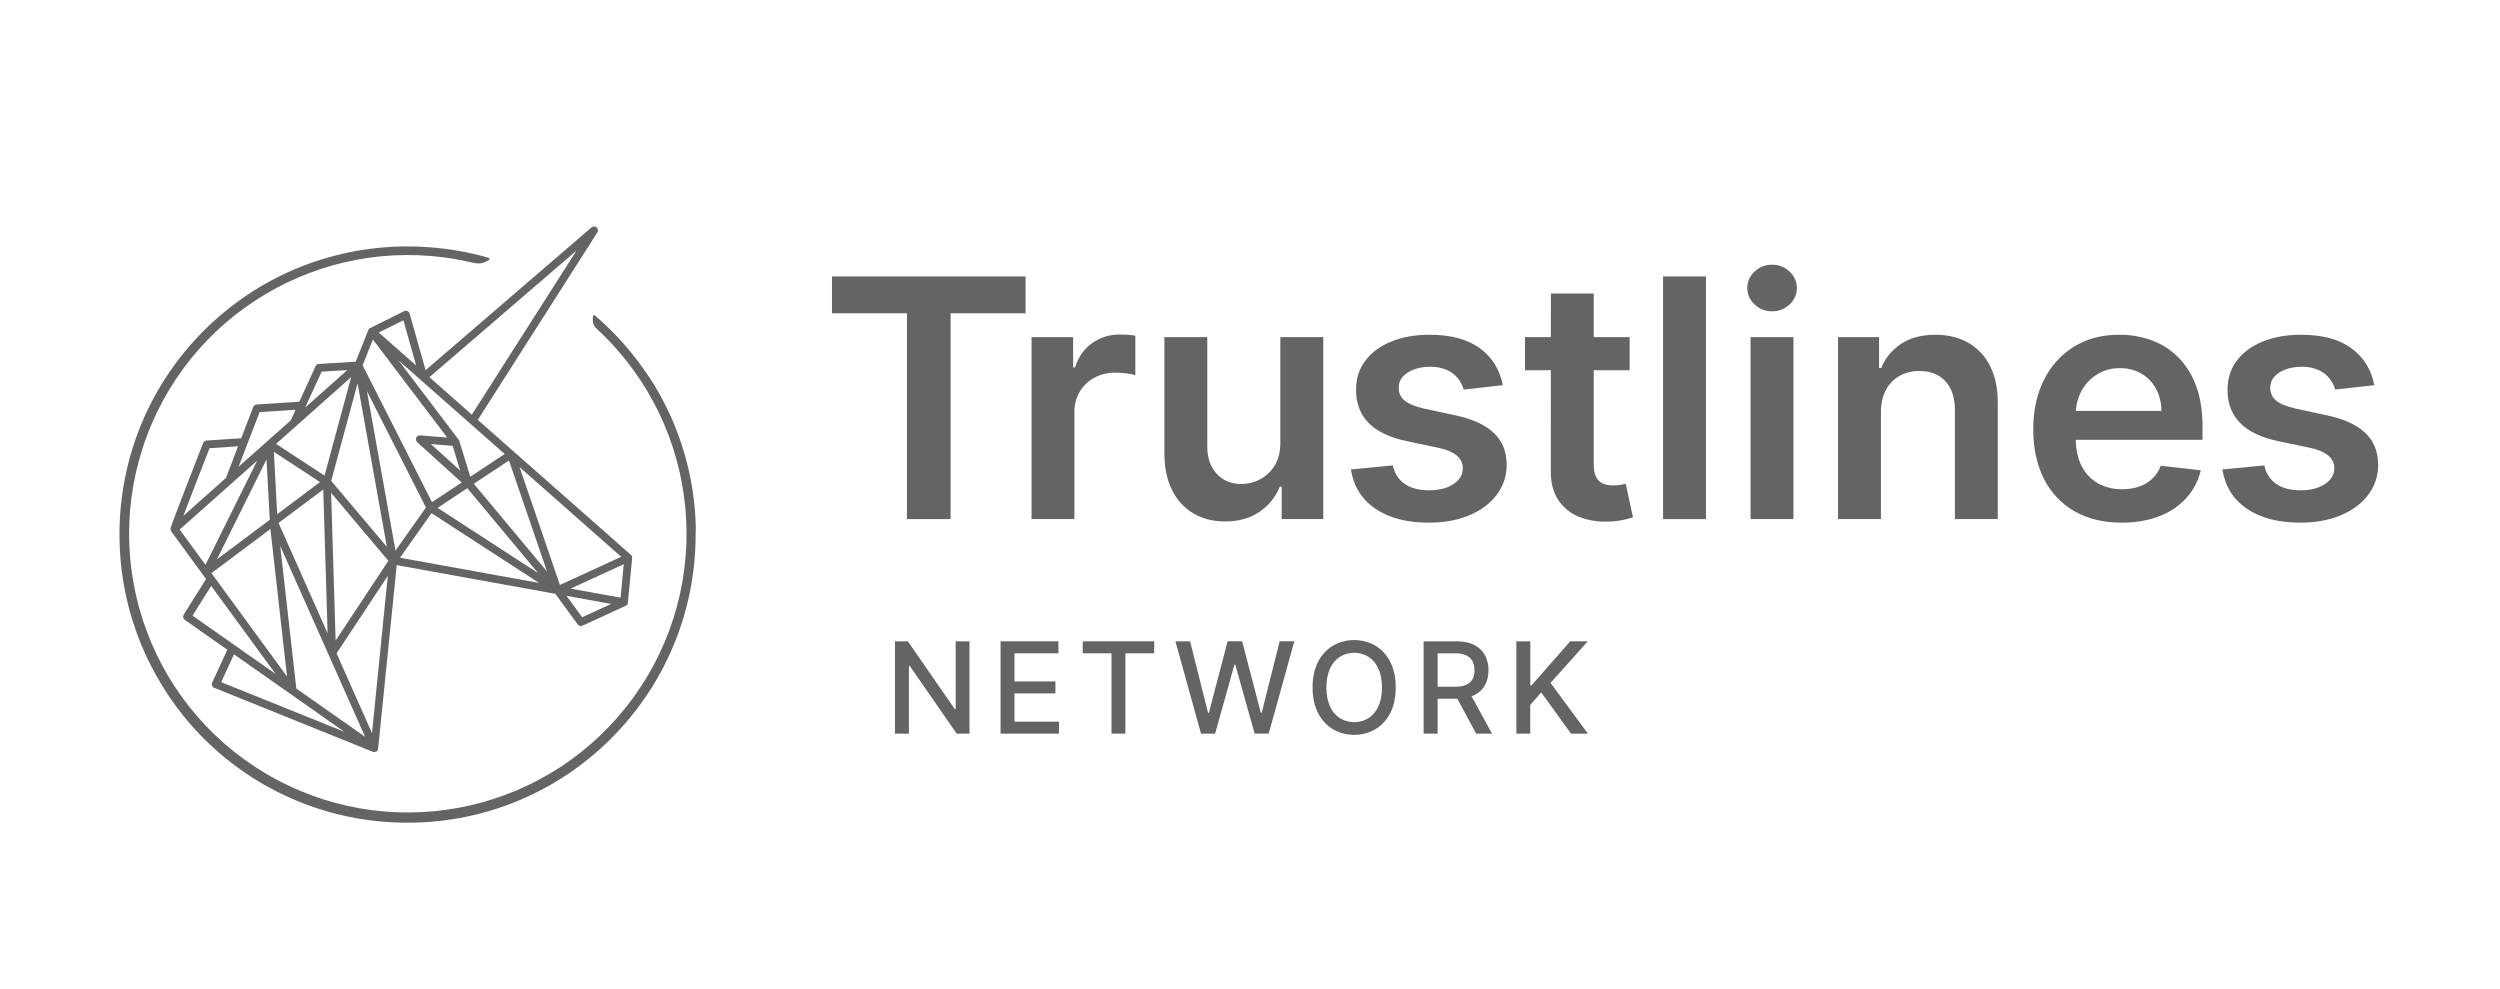
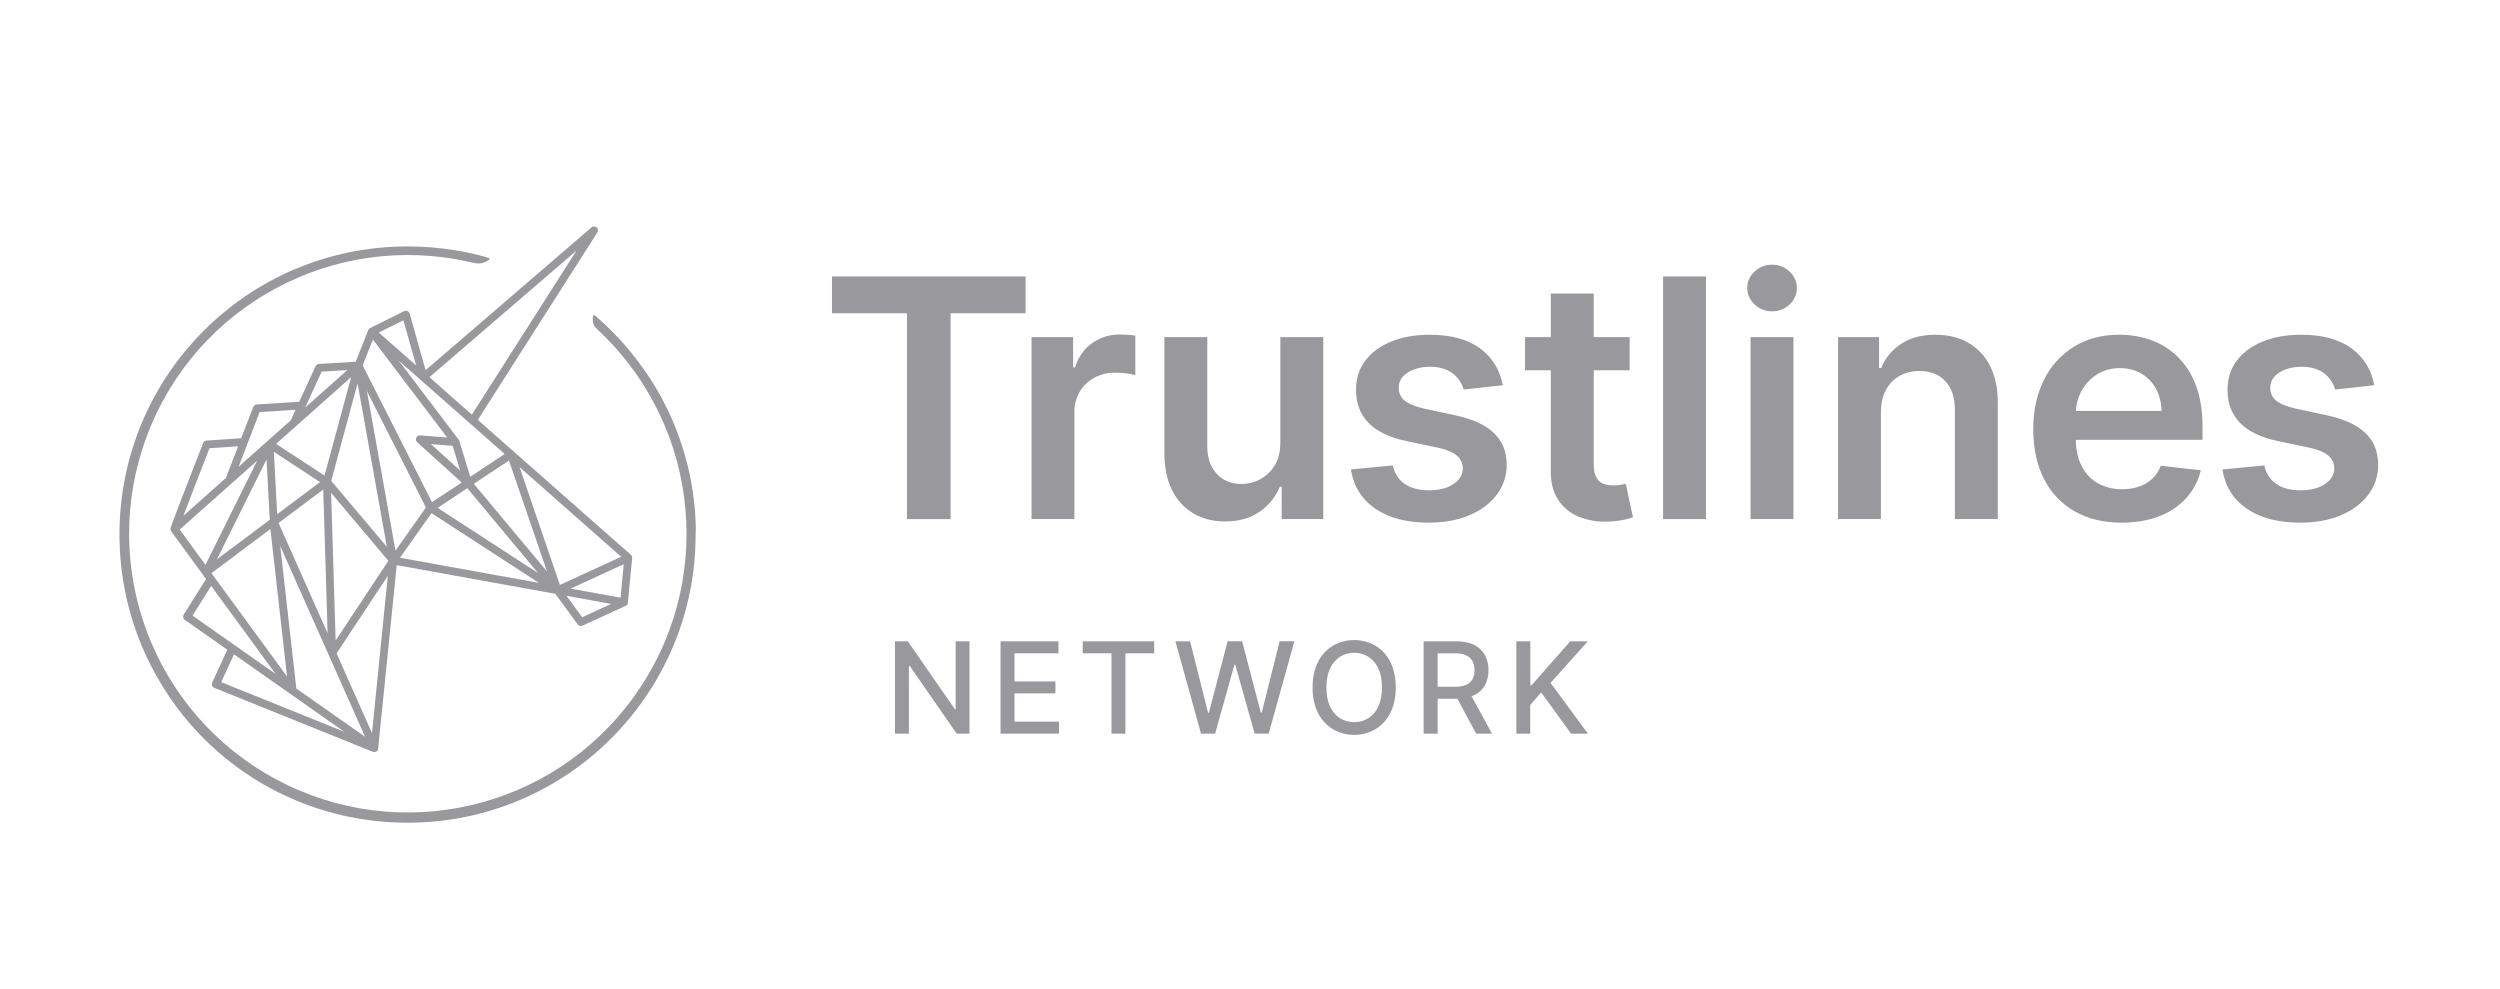
<svg xmlns="http://www.w3.org/2000/svg" viewBox="0 0 2150 850">
  <defs>
-     <style>.cls-1{fill:#646464;}</style>
+     <style>.cls-1{fill:#98989d;}</style>
  </defs>
  <g id="Layer_10" data-name="Layer 10">
    <path class="cls-1" d="M598.38,453.48v-.17c0-2.05-.13-4.09-.23-6.08v-.33c-.1-1.92-.22-3.86-.38-5.95l0-.4c-.14-1.83-.31-3.74-.51-5.81l-.05-.5q-.3-2.85-.65-5.69l-.07-.57c-.25-1.88-.51-3.75-.78-5.56l-.1-.67c-.28-1.83-.59-3.65-.91-5.46l-.11-.69q-.49-2.7-1-5.37l-.15-.76c-.36-1.77-.75-3.53-1.15-5.28l-.17-.76q-.62-2.64-1.29-5.26l-.18-.69q-.67-2.61-1.41-5.21l-.21-.74c-.49-1.72-1-3.44-1.53-5.14l-.22-.72c-.58-1.85-1.12-3.51-1.65-5.07l-.26-.77c-.56-1.66-1.15-3.33-1.75-5l-.27-.72q-.91-2.5-1.89-5l-.27-.66c-.67-1.69-1.35-3.35-2-4.92l-.3-.72q-1-2.44-2.14-4.88l-.27-.6c-.74-1.64-1.5-3.26-2.28-4.88l-.27-.56c-.79-1.63-1.59-3.25-2.42-4.85l-.26-.51q-1.24-2.42-2.53-4.81l-.3-.53q-1.29-2.38-2.65-4.75l-.24-.42q-1.38-2.39-2.81-4.75l-.23-.38q-1.47-2.4-3-4.75l-.11-.18c-1-1.61-2.1-3.22-3.17-4.81L556,321c-1.17-1.72-2.23-3.25-3.23-4.65l-.07-.1a.28.28,0,0,0-.07-.09c-1.1-1.55-2.21-3.07-3.34-4.59l-.16-.21q-1.67-2.22-3.37-4.4l-.3-.39c-1.15-1.45-2.31-2.9-3.49-4.33l-.23-.28c-1.16-1.41-2.35-2.8-3.54-4.18l-.35-.42q-1.75-2-3.54-4l-.45-.51c-1.19-1.3-2.38-2.58-3.6-3.86l-.48-.5q-1.8-1.89-3.64-3.73l-.56-.57c-1.31-1.31-2.64-2.61-4-3.9a.46.46,0,0,0-.07-.07c-3.13-3-6.5-6-10-9a1,1,0,0,0-1-.16,1,1,0,0,0-.59.8c-.71,7.18,1.15,8.93,5.23,12.76l1.05,1a239.68,239.68,0,1,1-112.38-60.32c6.94,1.57,10.42,2.36,16.73-1.78a1,1,0,0,0,.42-1,1,1,0,0,0-.68-.77c-4.68-1.37-9.31-2.59-13.75-3.62l-.16,0c-1.86-.43-3.77-.84-5.85-1.27l-.21,0c-1.74-.36-3.67-.73-5.87-1.13l-.19,0c-2-.35-4-.69-5.94-1l-.2,0c-1.91-.29-3.94-.57-6-.84l-.13,0c-2.08-.26-4.14-.49-6.11-.69h-.14c-1.8-.19-3.77-.37-6.22-.56-6.28-.48-12.69-.72-19.06-.72-2.27,0-4.36,0-6.4.08s-4.32.14-6.37.24-4.17.24-6.31.4-4.1.34-6.28.56-4.14.45-6.22.71-4.13.55-6.19.87c-2.27.35-4.28.68-6.13,1-2.06.37-4.1.76-6.07,1.17s-4.07.86-6,1.31-4,.94-6,1.46-4,1-5.91,1.6-3.78,1.1-5.81,1.72l-.05,0c-1.8.56-3.7,1.17-5.79,1.88s-3.88,1.34-5.73,2-3.68,1.38-5.66,2.15-3.82,1.54-5.6,2.29l-.06,0c-1.82.76-3.66,1.57-5.47,2.39s-3.7,1.7-5.45,2.55-3.67,1.79-5.38,2.67c-3.46,1.77-7,3.7-10.55,5.73-1.66,1-3.38,2-5.11,3l0,0c-1.74,1.05-3.43,2.11-5,3.13l0,0a252.7,252.7,0,0,0-24.08,17.56c-1.64,1.36-3.13,2.62-4.55,3.85s-3,2.59-4.45,3.94c-5.83,5.31-11.49,11-16.82,16.83-1.3,1.42-2.62,2.92-3.95,4.45-1.2,1.38-2.45,2.86-3.81,4.5l0,0a249.41,249.41,0,0,0-17.56,24.08c-1.09,1.69-2.15,3.4-3.16,5.07l0,0c-1,1.74-2.07,3.46-3,5.11-2,3.48-3.93,7-5.72,10.54-.94,1.83-1.84,3.64-2.68,5.39s-1.71,3.59-2.55,5.45-1.63,3.66-2.39,5.46l0,.07c-.84,2-1.59,3.82-2.29,5.59s-1.46,3.78-2.15,5.67-1.38,3.83-2,5.73-1.31,3.95-1.88,5.79c-.62,2-1.21,4-1.74,5.86s-1,3.79-1.6,5.91-1,4-1.46,6-.91,4.06-1.31,6-.79,4-1.17,6.08-.69,4-1,6.13v0c-.29,1.93-.57,3.94-.86,6.15-.25,2-.49,4.09-.71,6.23s-.39,4.16-.56,6.28-.3,4.31-.39,6.31-.19,4.23-.25,6.36-.08,4.12-.08,6.4,0,4.37.08,6.4.14,4.27.25,6.36.22,4.09.39,6.32.35,4.2.56,6.27.46,4.24.71,6.23c.29,2.19.57,4.2.86,6.15v0c.33,2.19.67,4.19,1,6.13s.77,4.12,1.16,6.05v0c.4,1.93.84,4,1.31,6,.44,1.91.92,3.86,1.46,6s1.08,4.07,1.6,5.91,1.12,3.84,1.74,5.85c.57,1.84,1.19,3.73,1.88,5.79.64,1.9,1.32,3.83,2,5.73s1.42,3.81,2.15,5.67c1.43,3.63,3,7.35,4.69,11.06a.14.14,0,0,0,0,.06c1.63,3.6,3.38,7.23,5.2,10.79l0,.06c2.7,5.28,5.64,10.54,8.74,15.64l0,.05c1,1.69,2.09,3.39,3.16,5.07A249.35,249.35,0,0,0,163,622c1.28,1.47,2.59,3,3.9,4.4l.05.06a251,251,0,0,0,21.27,20.76c1.46,1.27,3,2.56,4.55,3.85a249.41,249.41,0,0,0,24.08,17.56l0,0c3.23,2.08,6.63,4.15,10.11,6.15l.07,0c3.59,2,7.13,4,10.54,5.72,1.76.9,3.55,1.79,5.31,2.63l.08,0c1.78.86,3.61,1.71,5.45,2.54,1.6.73,3.31,1.48,5.53,2.43,2,.83,3.8,1.58,5.6,2.28s3.57,1.38,5.66,2.16c1.94.7,3.87,1.38,5.73,2s3.87,1.29,5.79,1.88l.05,0c2.06.64,4,1.2,5.81,1.72s4,1.11,5.91,1.61,4.07,1,6,1.45,3.94.89,6,1.32c1.85.38,3.84.76,6.09,1.16,2,.36,4.1.71,6.13,1s4,.58,6.18.86,4.31.52,6.22.71c2.15.22,4.26.41,6.28.56,2.25.17,4.31.3,6.31.4s4.23.19,6.37.24,4.2.08,6.4.08,4.33,0,6.39-.08,4.29-.13,6.36-.24,4.07-.23,6.32-.4c2-.15,4.12-.34,6.27-.56,1.91-.19,3.95-.42,6.23-.71s4.22-.57,6.15-.86h0c2.05-.32,4.11-.66,6.13-1,2.25-.4,4.23-.78,6.08-1.16,2.33-.48,4.24-.9,6-1.32s3.88-.91,6-1.45c1.93-.5,3.91-1,5.91-1.61,1.83-.51,3.74-1.08,5.86-1.74,1.9-.59,3.85-1.22,5.79-1.88s3.77-1.3,5.73-2,3.93-1.47,5.66-2.15,3.62-1.45,5.6-2.29c2.22-.94,3.92-1.69,5.52-2.42,3.63-1.64,7.28-3.4,10.84-5.22,7.09-3.63,14.07-7.65,20.77-11.94,1.6-1,3.28-2.13,5-3.28a249.67,249.67,0,0,0,23.59-18.09l0,0c1.45-1.26,3-2.58,4.45-3.94l0-.06c1.37-1.24,2.77-2.55,4.3-4s2.87-2.77,4.26-4.16c1.54-1.54,2.9-2.94,4.15-4.25,2.74-2.87,5.43-5.83,8-8.81,1.3-1.5,2.6-3,3.84-4.54a251,251,0,0,0,17.56-24.08c4.3-6.7,8.31-13.68,11.94-20.76l0-.06c1.84-3.6,3.59-7.23,5.2-10.79a.08.08,0,0,1,0,0c1.65-3.67,3.23-7.39,4.68-11.07.73-1.84,1.45-3.75,2.16-5.67s1.36-3.8,2-5.73,1.3-3.91,1.89-5.79,1.2-4,1.74-5.85,1.09-3.94,1.59-5.91,1-3.83,1.47-6,.91-4.07,1.31-6v0c.4-1.94.79-4,1.17-6.05s.71-4.16,1-6.13v0c.29-1.9.58-3.92.86-6.15.26-2,.49-4,.72-6.23s.4-4.27.55-6.27.3-4.25.4-6.32.19-4.18.25-6.36.08-4.22.08-6.4S598.43,455.51,598.38,453.48Z" />
    <path class="cls-1" d="M543.65,479.88a4,4,0,0,0,0-.49c0-.08,0-.17,0-.26a4.07,4.07,0,0,0-.14-.51c0-.07,0-.14-.06-.19l0-.11a1.92,1.92,0,0,0-.18-.31l-.06-.1-.08-.14a3.35,3.35,0,0,0-.47-.52v0L410.91,361.09l102.81-161.2a3.36,3.36,0,0,0-5-4.36L366,318.35l-13.71-48.67a3.36,3.36,0,0,0-4.74-2.1l-29.21,14.56-.07,0-.13.08-.17.11a1.23,1.23,0,0,0-.22.15l-.1.08a1.72,1.72,0,0,0-.18.16l-.08.08-.13.14a.82.82,0,0,0-.12.16l-.17.23a.8.8,0,0,0-.09.14,1.25,1.25,0,0,0-.11.23l0,.06-.07.14-10.8,27.17L274.23,313a3.4,3.4,0,0,0-2.86,2c-.68,1.48-6.86,14.82-14,30.49l-36.65,2.36a3.36,3.36,0,0,0-2.92,2.14c-.42,1.1-5.21,13.48-10.38,26.9l-29.8,2A3.39,3.39,0,0,0,174.7,381c-6.08,15.57-26.06,66.81-27.87,72.8l-.08.31a1.69,1.69,0,0,0-.05.24c0,.13,0,.26,0,.43v.09a3.28,3.28,0,0,0,0,.52.53.53,0,0,0,0,.12,3.78,3.78,0,0,0,.13.47,1.42,1.42,0,0,0,0,.16c.05.12.11.23.17.35a2.25,2.25,0,0,0,.12.21l0,.06.08.13,30,41.12-19.2,30.53a3.36,3.36,0,0,0,.91,4.54l36.58,25.68-13,28.25a3.39,3.39,0,0,0-.06,2.65,3.32,3.32,0,0,0,1.86,1.87l136.29,55,.1,0a3.31,3.31,0,0,0,.42.12l.06,0a2.57,2.57,0,0,0,.61.07H322a3,3,0,0,0,.63-.07,2,2,0,0,0,.35-.09l.15-.05a.9.9,0,0,0,.23-.08l.09,0,.15-.09a.42.42,0,0,0,.14-.06l.09-.07.13-.1a3,3,0,0,0,.32-.25l.11-.11a1.22,1.22,0,0,0,.15-.17l.07-.09a1.07,1.07,0,0,0,.14-.16l0-.06.06-.08a1.38,1.38,0,0,0,.08-.17,2.74,2.74,0,0,0,.19-.39l0-.08s0-.1,0-.2a3.22,3.22,0,0,0,.11-.49l0-.08L341.19,486l136.41,24.7L496.85,537a3.34,3.34,0,0,0,4.11,1.07L538.09,521c.06,0,.1,0,.09,0a3.41,3.41,0,0,0,.57-.36l.18-.15a3.37,3.37,0,0,0,.44-.47l.09-.12a3.29,3.29,0,0,0,.37-.69s0-.09,0-.14l-.48-.12.5.06a3.11,3.11,0,0,0,.11-.41.76.76,0,0,0,0-.15l0-.09L543.65,480A.85.85,0,0,0,543.65,479.88ZM262.45,350.49c6.5-14.25,12.33-26.85,14.19-30.89l22.06-1.33Zm106.84-26.12,126.5-108.86-90,141.08ZM470.47,491.53l-63-75.48,30.24-20ZM325.74,286l21.16-10.54,11,38.87Zm50.6,150.76,25.54-16.92,60.86,73Zm18.15-58.54-51.72-68.24L434,390.44,404.43,410,395,379.18a2.87,2.87,0,0,0-.16-.39l0-.08a4.19,4.19,0,0,0-.29-.49Zm-23.89,3.69,18.65,1.48,6.51,21.31Zm-9.3-7.48a3.36,3.36,0,0,0-2.52,5.84l38.29,34.69L371.5,431.85,311.87,314.16,320.7,292l63.89,84.28ZM463.59,501.32,344,479.66l27.09-38.35ZM334,482.27l-45.36,68.64-3.87-127ZM296.13,629.35l-105.9-42.7,11-23.93ZM154.52,455.42l66.65-59.24-44.46,89.58Zm3.2-11.84c5.64-14.87,15.48-40.23,22.47-58.12l24.56-1.67C198.91,399,195.4,408.14,194.34,411Zm47.47-42.19c4.8-12.54,12.38-32.19,18.1-47l30.9-2c-1.37,3-2.76,6.06-4.12,9.09Zm-18.64,79.66,42.65-85.93L232,447Zm46-26.11,14.31,126.88-65-88.91Zm5.82-12.76-2.84-53.58,39.7,26ZM281.74,544.6l-42.18-94.87L278,421ZM237.4,381.75,302,324.32,279.1,409ZM181.62,503.88,237,579.59l-71.41-50.14ZM314,633.68l-59.16-41.54L241,469.54ZM284.84,413.56l22.68-83.89L332.7,470.28Zm48.67,81.68L319.92,630.46l-30.48-68.55Zm32.78-58.79-26.18,37.08L315.53,336.25Zm167.92,42.38-52.68,24.22L446.82,401.73Zm2.2,6.39L533.69,514l-43-7.78Zm-10.83,34.15-24.93,11.45-13.45-18.4ZM318.31,282.71ZM147.22,454.26Zm0,1.18Z" />
    <path class="cls-1" d="M715.5,269.43V237.75H882v31.68h-64.5v177H780v-177Z" />
    <path class="cls-1" d="M887.13,446.42V289.92h35.76V316h1.62q4.29-13.54,14.74-20.94a40.28,40.28,0,0,1,23.89-7.38q3,0,6.87.24a52.17,52.17,0,0,1,6.37.77v33.93a40.07,40.07,0,0,0-7.39-1.47,75.1,75.1,0,0,0-9.73-.67,37.29,37.29,0,0,0-18.08,4.33,32.28,32.28,0,0,0-12.58,12A33.62,33.62,0,0,0,924,354.42v92Z" />
    <path class="cls-1" d="M1101.09,380.59V289.92H1138v156.5h-35.76V418.6h-1.64a47.16,47.16,0,0,1-17.37,21.5q-12.08,8.36-29.7,8.35-15.39,0-27.15-6.87A47,47,0,0,1,1008,421.5q-6.63-13.19-6.62-31.94V289.92h36.88v93.94q0,14.86,8.15,23.63t21.4,8.76a33.79,33.79,0,0,0,15.79-4,32.42,32.42,0,0,0,12.58-11.88Q1101.09,392.52,1101.09,380.59Z" />
    <path class="cls-1" d="M1292.39,331.28,1258.76,335a27.52,27.52,0,0,0-4.93-9.58,25.36,25.36,0,0,0-9.43-7.23,34.2,34.2,0,0,0-14.47-2.76q-11.52,0-19.31,5t-7.69,12.93a13.53,13.53,0,0,0,5,11.12q5.15,4.27,17.07,7l26.7,5.71q22.2,4.79,33.06,15.19t11,27.2a42.47,42.47,0,0,1-8.61,26q-8.51,11.25-23.58,17.57t-34.65,6.33q-28.73,0-46.25-12.08t-20.89-33.67l36-3.47q2.44,10.61,10.39,16t20.69,5.41q13.15,0,21.15-5.41t8-13.34a14,14,0,0,0-5.15-11.11q-5.13-4.38-15.94-6.73l-26.69-5.6q-22.53-4.67-33.32-15.84t-10.7-28.27q-.11-14.46,7.9-25.12t22.3-16.51q14.33-5.85,33.07-5.85,27.51,0,43.35,11.71T1292.39,331.28Z" />
    <path class="cls-1" d="M1401.49,289.92v28.52h-90V289.92Zm-67.75-37.49h36.87V399.34q0,7.44,2.3,11.36a11.81,11.81,0,0,0,6.07,5.36,23.41,23.41,0,0,0,8.35,1.42,37,37,0,0,0,6.37-.51c1.94-.34,3.41-.64,4.43-.91l6.21,28.82a81.34,81.34,0,0,1-8.4,2.25,70.06,70.06,0,0,1-13.3,1.43,59.45,59.45,0,0,1-25-4.24,38.21,38.21,0,0,1-17.58-14.41q-6.48-9.78-6.36-24.46Z" />
    <path class="cls-1" d="M1467.12,237.75V446.42h-36.88V237.75Z" />
    <path class="cls-1" d="M1523.92,267.71a21.15,21.15,0,0,1-15-5.92,18.78,18.78,0,0,1-6.26-14.16,18.55,18.55,0,0,1,6.31-14.11,21.41,21.41,0,0,1,15.08-5.86,21.14,21.14,0,0,1,15,5.91,19.09,19.09,0,0,1,0,28.27A21.31,21.31,0,0,1,1523.92,267.71Zm-18.44,178.71V289.92h36.88v156.5Z" />
    <path class="cls-1" d="M1617.6,354.72v91.7h-36.88V289.92H1616V316.5h1.83a44.58,44.58,0,0,1,17.27-20.88q11.87-7.74,29.39-7.74,16.2,0,28.28,6.93a46.9,46.9,0,0,1,18.74,20.07q6.67,13.14,6.57,31.88v99.66h-36.88V352.48q0-15.71-8.1-24.56t-22.36-8.86a34.38,34.38,0,0,0-17.17,4.22,29.56,29.56,0,0,0-11.72,12.18Q1617.6,343.41,1617.6,354.72Z" />
    <path class="cls-1" d="M1824.61,449.48q-23.53,0-40.61-9.84a65.85,65.85,0,0,1-26.24-27.91q-9.16-18.09-9.16-42.65,0-24.15,9.22-42.44a69.4,69.4,0,0,1,25.83-28.52q16.61-10.25,39-10.24a80.25,80.25,0,0,1,27.36,4.63,63,63,0,0,1,22.82,14.32,67.2,67.2,0,0,1,15.64,24.61q5.71,14.93,5.71,35.5v11.31H1765.92V353.39h92.92a40.13,40.13,0,0,0-4.58-18.9,33.79,33.79,0,0,0-12.48-13.09,35.55,35.55,0,0,0-18.6-4.79,36.17,36.17,0,0,0-19.86,5.45,38,38,0,0,0-13.3,14.26,41,41,0,0,0-4.84,19.31v21.71q0,13.65,5,23.38a35.17,35.17,0,0,0,13.95,14.87,41.5,41.5,0,0,0,21,5.14,43.76,43.76,0,0,0,14.57-2.28,31.74,31.74,0,0,0,11.3-6.78,28.28,28.28,0,0,0,7.24-11.11l34.44,3.88a53.57,53.57,0,0,1-12.38,23.78A60.14,60.14,0,0,1,1857,443.91Q1842.84,449.48,1824.61,449.48Z" />
    <path class="cls-1" d="M2041.89,331.28,2008.27,335a27.55,27.55,0,0,0-4.94-9.58,25.36,25.36,0,0,0-9.43-7.23,34.16,34.16,0,0,0-14.46-2.76q-11.54,0-19.31,5t-7.7,12.93a13.54,13.54,0,0,0,5,11.12q5.13,4.27,17.07,7l26.69,5.71q22.21,4.79,33.06,15.19t11,27.2a42.41,42.41,0,0,1-8.61,26q-8.51,11.25-23.58,17.57t-34.65,6.33q-28.73,0-46.25-12.08t-20.88-33.67l36-3.47q2.44,10.61,10.39,16t20.69,5.41q13.14,0,21.14-5.41t8-13.34a14,14,0,0,0-5.15-11.11q-5.14-4.38-15.94-6.73l-26.7-5.6q-22.53-4.67-33.32-15.84t-10.7-28.27q-.09-14.46,7.9-25.12t22.31-16.51q14.33-5.85,33.06-5.85,27.51,0,43.36,11.71T2041.89,331.28Z" />
    <path class="cls-1" d="M833.76,551.54v79.4h-11l-40.36-58.23h-.74v58.23h-12v-79.4h11.09l40.39,58.31h.74V551.54Z" />
    <path class="cls-1" d="M860.48,630.94v-79.4h49.78v10.31H872.45v24.2h35.21v10.27H872.45v24.31h38.27v10.31Z" />
    <path class="cls-1" d="M931.14,561.85V551.54H992.6v10.31H967.83v69.09H955.89V561.85Z" />
    <path class="cls-1" d="M1032.87,630.94l-22-79.4h12.59L1038.93,613h.73l16.09-61.49h12.48l16.1,61.52h.73l15.44-61.52h12.64l-22.06,79.4H1079l-16.72-59.47h-.62L1045,630.94Z" />
    <path class="cls-1" d="M1200.34,591.24q0,12.72-4.65,21.85a34,34,0,0,1-12.74,14,36.9,36.9,0,0,1-36.75,0,34.17,34.17,0,0,1-12.74-14.07q-4.65-9.13-4.65-21.82t4.65-21.85a34.06,34.06,0,0,1,12.74-14,36.84,36.84,0,0,1,36.75,0,33.93,33.93,0,0,1,12.74,14Q1200.34,578.53,1200.34,591.24Zm-11.86,0q0-9.69-3.12-16.35a23.22,23.22,0,0,0-8.53-10.07,23.51,23.51,0,0,0-24.49,0,23.25,23.25,0,0,0-8.51,10.07q-3.12,6.66-3.11,16.35t3.11,16.34a23.36,23.36,0,0,0,8.51,10.09,23.63,23.63,0,0,0,24.49,0,23.33,23.33,0,0,0,8.53-10.09Q1188.48,600.93,1188.48,591.24Z" />
    <path class="cls-1" d="M1224.32,630.94v-79.4h28.3q9.23,0,15.33,3.18a21,21,0,0,1,9.13,8.78,26.72,26.72,0,0,1,3,12.92,26.09,26.09,0,0,1-3,12.83,20.66,20.66,0,0,1-9.15,8.58q-6.09,3.06-15.33,3.07h-21.44V590.58h20.36a23,23,0,0,0,9.47-1.67,11,11,0,0,0,5.38-4.85,16,16,0,0,0,1.7-7.64,16.73,16.73,0,0,0-1.72-7.79,11.52,11.52,0,0,0-5.39-5,22.24,22.24,0,0,0-9.6-1.77h-15v69.13Zm39.19-35.82,19.62,35.82h-13.64l-19.24-35.82Z" />
    <path class="cls-1" d="M1304.07,630.94v-79.4h12v37.91h1l33.31-37.91h15.08l-32,35.75,32.15,43.65H1351.1l-25.67-35.47L1316,606.24v24.7Z" />
  </g>
</svg>
